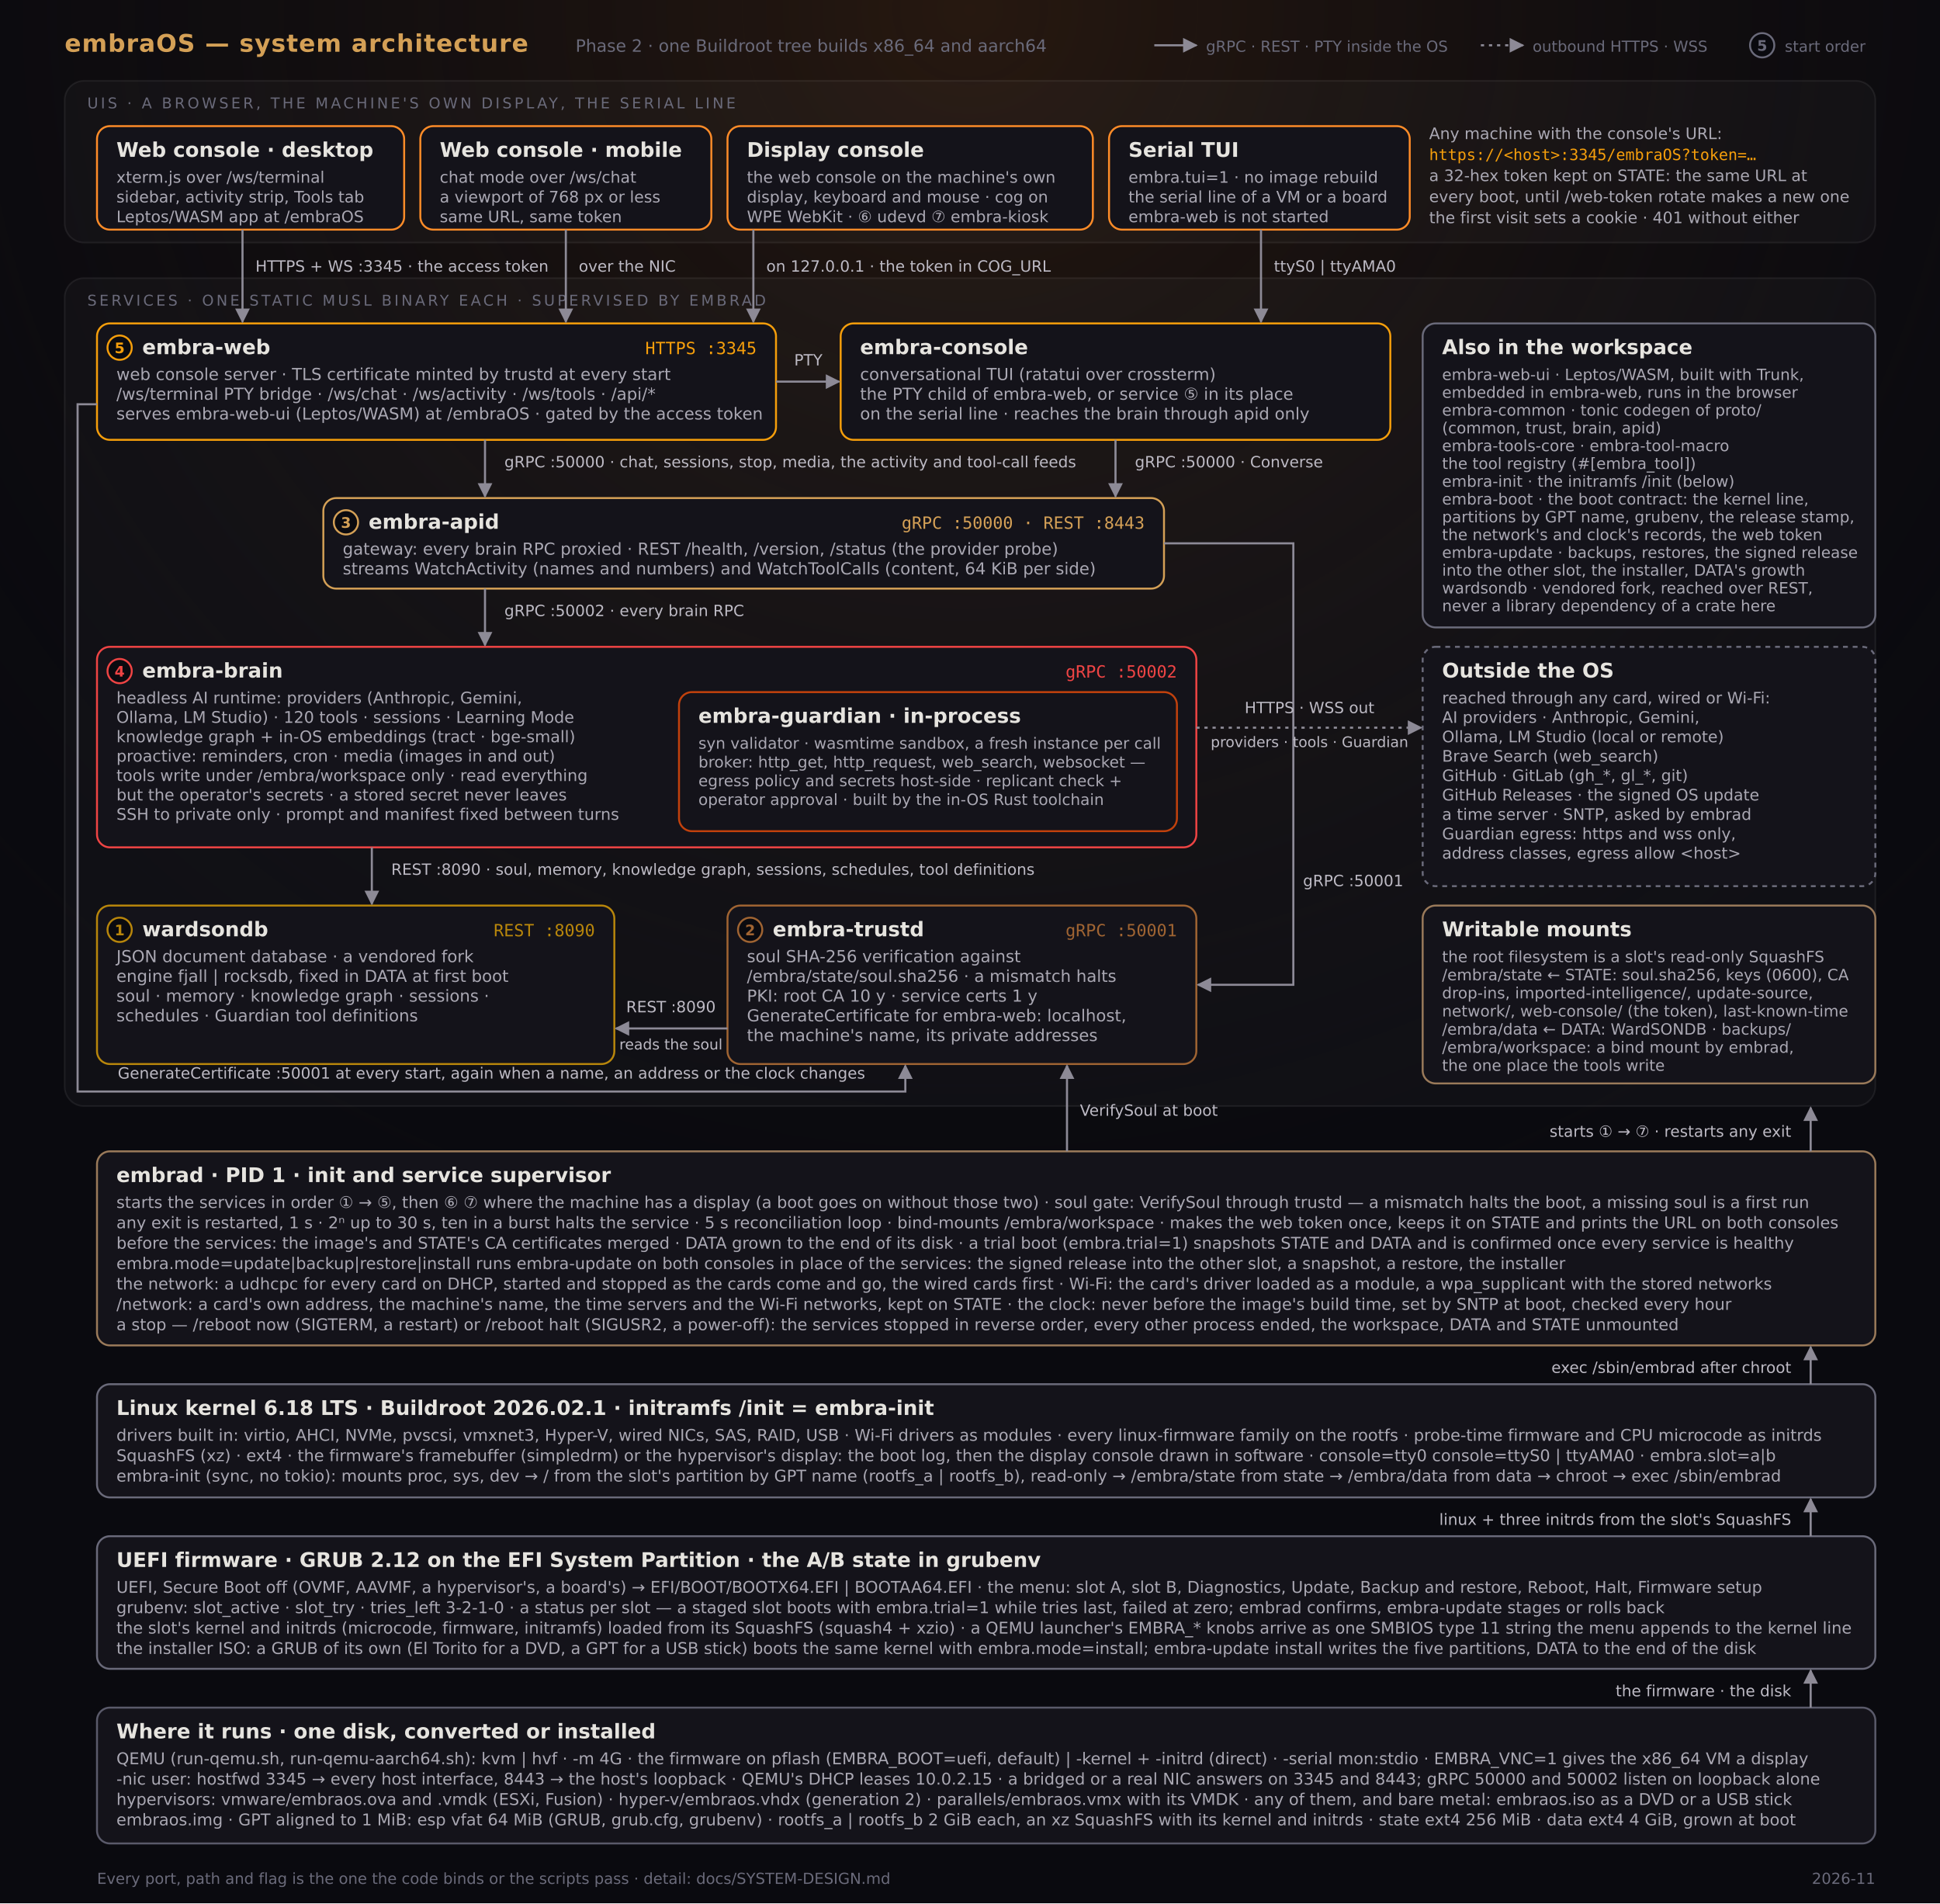
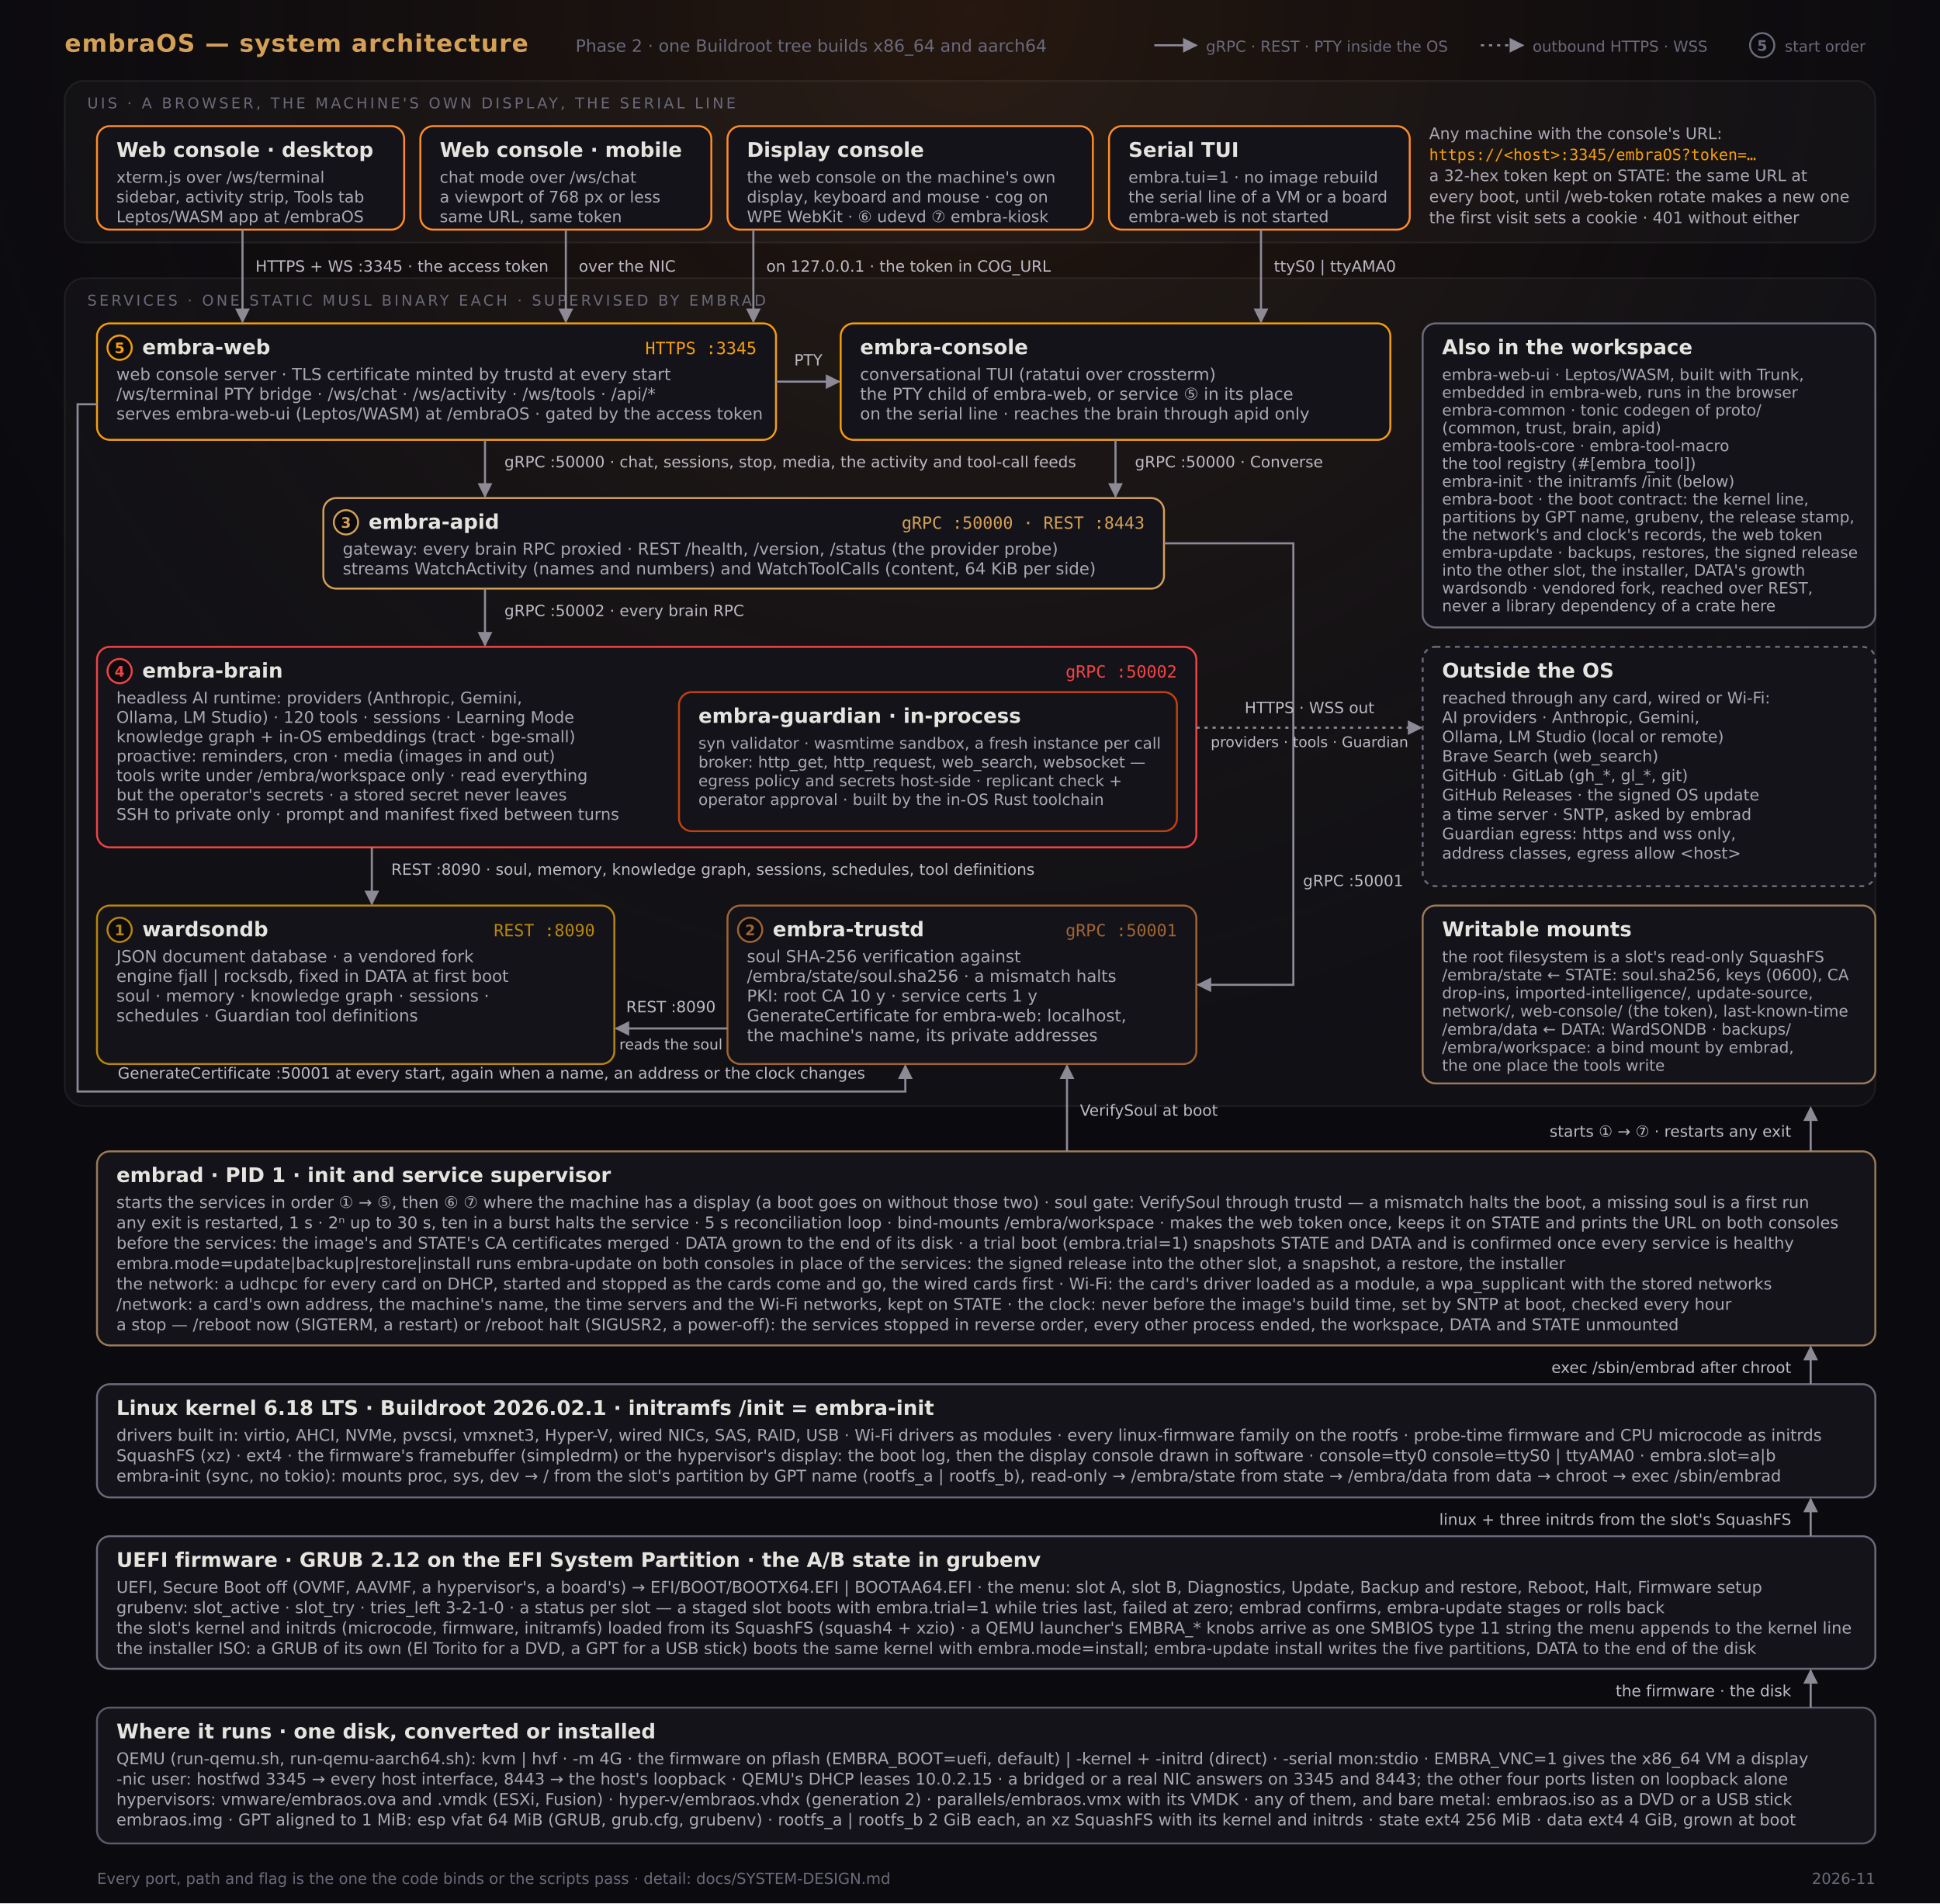
<svg xmlns="http://www.w3.org/2000/svg" viewBox="0 0 1200 1177" width="1200" height="1177" role="img" aria-label="embraOS system architecture: the platforms it runs on, the UEFI firmware and GRUB with the two OS slots, the Linux kernel and embra-init, embrad as PID 1, the supervised services, and the web, display and serial consoles">
  <defs>
    <radialGradient id="glow" cx="50%" cy="0%" r="70%">
      <stop offset="0" stop-color="#2a1a10" stop-opacity="0.9" />
      <stop offset="1" stop-color="#0a0a0f" stop-opacity="0" />
    </radialGradient>
    <marker id="head" viewBox="0 0 10 10" refX="9" refY="5" markerWidth="7" markerHeight="7" orient="auto-start-reverse">
      <path d="M 0 0 L 10 5 L 0 10 z" fill="#8d8a96" />
    </marker>
  </defs>
  <rect width="1200" height="1177" fill="#0a0a0f" />
  <rect width="1200" height="1177" fill="url(#glow)" />
  <text x="40" y="32" font-family="DejaVu Sans, sans-serif" font-size="15" font-weight="bold" fill="#d4a056" text-anchor="start" letter-spacing="0.5">embraOS — system architecture</text>
  <text x="356" y="32" font-family="DejaVu Sans, sans-serif" font-size="10.5" font-weight="normal" fill="#6a6a7a" text-anchor="start">Phase 2 · one Buildroot tree builds x86_64 and aarch64</text>
  <line x1="714" y1="28" x2="740" y2="28" stroke="#8d8a96" stroke-width="1.3" marker-end="url(#head)" />
  <text x="746" y="32" font-family="DejaVu Sans, sans-serif" font-size="9.4" font-weight="normal" fill="#6a6a7a" text-anchor="start">gRPC · REST · PTY inside the OS</text>
  <line x1="916" y1="28" x2="942" y2="28" stroke="#8d8a96" stroke-width="1.3" stroke-dasharray="2 3" marker-end="url(#head)" />
  <text x="948" y="32" font-family="DejaVu Sans, sans-serif" font-size="9.4" font-weight="normal" fill="#6a6a7a" text-anchor="start">outbound HTTPS · WSS</text>
  <circle cx="1090" cy="28" r="7.5" fill="#0a0a0f" stroke="#6a6a7a" stroke-width="1.2" />
  <text x="1090" y="31.4" font-family="DejaVu Sans, sans-serif" font-size="9" font-weight="bold" fill="#6a6a7a" text-anchor="middle">5</text>
  <text x="1104" y="32" font-family="DejaVu Sans, sans-serif" font-size="9.4" font-weight="normal" fill="#6a6a7a" text-anchor="start">start order</text>
  <rect x="40" y="50" width="1120" height="100" rx="12" fill="rgba(255,255,255,0.025)" stroke="rgba(255,255,255,0.07)" stroke-width="1" />
  <text x="54" y="67" font-family="DejaVu Sans, sans-serif" font-size="9.2" font-weight="normal" fill="#6a6a7a" text-anchor="start" letter-spacing="1.6">UIS · A BROWSER, THE MACHINE'S OWN DISPLAY, THE SERIAL LINE</text>
  <rect x="60" y="78" width="190" height="64" rx="8" fill="#14131a" stroke="#ff8c28" stroke-width="1.2" />
  <text x="72" y="97" font-family="DejaVu Sans, sans-serif" font-size="12.5" font-weight="bold" fill="#e6e4df" text-anchor="start">Web console · desktop</text>
  <text x="72" y="113.0" font-family="DejaVu Sans, sans-serif" font-size="9.8" font-weight="normal" fill="#aaa8b3" text-anchor="start">xterm.js over /ws/terminal</text>
  <text x="72" y="125.2" font-family="DejaVu Sans, sans-serif" font-size="9.8" font-weight="normal" fill="#aaa8b3" text-anchor="start">sidebar, activity strip, Tools tab</text>
  <text x="72" y="137.4" font-family="DejaVu Sans, sans-serif" font-size="9.8" font-weight="normal" fill="#aaa8b3" text-anchor="start">Leptos/WASM app at /embraOS</text>
  <rect x="260" y="78" width="180" height="64" rx="8" fill="#14131a" stroke="#ff8c28" stroke-width="1.2" />
  <text x="272" y="97" font-family="DejaVu Sans, sans-serif" font-size="12.5" font-weight="bold" fill="#e6e4df" text-anchor="start">Web console · mobile</text>
  <text x="272" y="113.0" font-family="DejaVu Sans, sans-serif" font-size="9.8" font-weight="normal" fill="#aaa8b3" text-anchor="start">chat mode over /ws/chat</text>
  <text x="272" y="125.2" font-family="DejaVu Sans, sans-serif" font-size="9.8" font-weight="normal" fill="#aaa8b3" text-anchor="start">a viewport of 768 px or less</text>
  <text x="272" y="137.4" font-family="DejaVu Sans, sans-serif" font-size="9.8" font-weight="normal" fill="#aaa8b3" text-anchor="start">same URL, same token</text>
  <rect x="450" y="78" width="226" height="64" rx="8" fill="#14131a" stroke="#ff8c28" stroke-width="1.2" />
  <text x="462" y="97" font-family="DejaVu Sans, sans-serif" font-size="12.5" font-weight="bold" fill="#e6e4df" text-anchor="start">Display console</text>
  <text x="462" y="113.0" font-family="DejaVu Sans, sans-serif" font-size="9.8" font-weight="normal" fill="#aaa8b3" text-anchor="start">the web console on the machine's own</text>
  <text x="462" y="125.2" font-family="DejaVu Sans, sans-serif" font-size="9.8" font-weight="normal" fill="#aaa8b3" text-anchor="start">display, keyboard and mouse · cog on</text>
  <text x="462" y="137.4" font-family="DejaVu Sans, sans-serif" font-size="9.8" font-weight="normal" fill="#aaa8b3" text-anchor="start">WPE WebKit · ⑥ udevd  ⑦ embra-kiosk</text>
  <rect x="686" y="78" width="186" height="64" rx="8" fill="#14131a" stroke="#ff8c28" stroke-width="1.2" />
  <text x="698" y="97" font-family="DejaVu Sans, sans-serif" font-size="12.5" font-weight="bold" fill="#e6e4df" text-anchor="start">Serial TUI</text>
  <text x="698" y="113.0" font-family="DejaVu Sans, sans-serif" font-size="9.8" font-weight="normal" fill="#aaa8b3" text-anchor="start">embra.tui=1 · no image rebuild</text>
  <text x="698" y="125.2" font-family="DejaVu Sans, sans-serif" font-size="9.8" font-weight="normal" fill="#aaa8b3" text-anchor="start">the serial line of a VM or a board</text>
  <text x="698" y="137.4" font-family="DejaVu Sans, sans-serif" font-size="9.8" font-weight="normal" fill="#aaa8b3" text-anchor="start">embra-web is not started</text>
  <text x="884" y="86" font-family="DejaVu Sans, sans-serif" font-size="9.8" font-weight="normal" fill="#aaa8b3" text-anchor="start">Any machine with the console's URL:</text>
  <text x="884" y="99" font-family="DejaVu Sans Mono, monospace" font-size="9.6" font-weight="normal" fill="#f59e0b" text-anchor="start">https://&lt;host&gt;:3345/embraOS?token=…</text>
  <text x="884" y="112" font-family="DejaVu Sans, sans-serif" font-size="9.8" font-weight="normal" fill="#aaa8b3" text-anchor="start">a 32-hex token kept on STATE: the same URL at</text>
  <text x="884" y="125" font-family="DejaVu Sans, sans-serif" font-size="9.8" font-weight="normal" fill="#aaa8b3" text-anchor="start">every boot, until /web-token rotate makes a new one</text>
  <text x="884" y="138" font-family="DejaVu Sans, sans-serif" font-size="9.8" font-weight="normal" fill="#aaa8b3" text-anchor="start">the first visit sets a cookie · 401 without either</text>
  <rect x="40" y="172" width="1120" height="512" rx="12" fill="rgba(255,255,255,0.025)" stroke="rgba(255,255,255,0.07)" stroke-width="1" />
  <text x="54" y="189" font-family="DejaVu Sans, sans-serif" font-size="9.2" font-weight="normal" fill="#6a6a7a" text-anchor="start" letter-spacing="1.6">SERVICES · ONE STATIC MUSL BINARY EACH · SUPERVISED BY EMBRAD</text>
  <rect x="60" y="200" width="420" height="72" rx="8" fill="#14131a" stroke="#f59e0b" stroke-width="1.2" />
  <circle cx="74" cy="215" r="7.5" fill="#0a0a0f" stroke="#f59e0b" stroke-width="1.2" />
  <text x="74" y="218.4" font-family="DejaVu Sans, sans-serif" font-size="9" font-weight="bold" fill="#f59e0b" text-anchor="middle">5</text>
  <text x="88" y="219" font-family="DejaVu Sans, sans-serif" font-size="12.5" font-weight="bold" fill="#e6e4df" text-anchor="start">embra-web</text>
  <text x="468" y="219" font-family="DejaVu Sans Mono, monospace" font-size="10.4" font-weight="normal" fill="#f59e0b" text-anchor="end">HTTPS :3345</text>
  <text x="72" y="235.0" font-family="DejaVu Sans, sans-serif" font-size="10.2" font-weight="normal" fill="#aaa8b3" text-anchor="start">web console server · TLS certificate minted by trustd at every start</text>
  <text x="72" y="247.2" font-family="DejaVu Sans, sans-serif" font-size="10.2" font-weight="normal" fill="#aaa8b3" text-anchor="start">/ws/terminal PTY bridge · /ws/chat · /ws/activity · /ws/tools · /api/*</text>
  <text x="72" y="259.4" font-family="DejaVu Sans, sans-serif" font-size="10.2" font-weight="normal" fill="#aaa8b3" text-anchor="start">serves embra-web-ui (Leptos/WASM) at /embraOS · gated by the access token</text>
  <rect x="520" y="200" width="340" height="72" rx="8" fill="#14131a" stroke="#f59e0b" stroke-width="1.2" />
  <text x="532" y="219" font-family="DejaVu Sans, sans-serif" font-size="12.5" font-weight="bold" fill="#e6e4df" text-anchor="start">embra-console</text>
  <text x="532" y="235.0" font-family="DejaVu Sans, sans-serif" font-size="10.2" font-weight="normal" fill="#aaa8b3" text-anchor="start">conversational TUI (ratatui over crossterm)</text>
  <text x="532" y="247.2" font-family="DejaVu Sans, sans-serif" font-size="10.2" font-weight="normal" fill="#aaa8b3" text-anchor="start">the PTY child of embra-web, or service ⑤ in its place</text>
  <text x="532" y="259.4" font-family="DejaVu Sans, sans-serif" font-size="10.2" font-weight="normal" fill="#aaa8b3" text-anchor="start">on the serial line · reaches the brain through apid only</text>
  <rect x="200" y="308" width="520" height="56" rx="8" fill="#14131a" stroke="#d4a056" stroke-width="1.2" />
  <circle cx="214" cy="323" r="7.5" fill="#0a0a0f" stroke="#d4a056" stroke-width="1.2" />
  <text x="214" y="326.4" font-family="DejaVu Sans, sans-serif" font-size="9" font-weight="bold" fill="#d4a056" text-anchor="middle">3</text>
  <text x="228" y="327" font-family="DejaVu Sans, sans-serif" font-size="12.5" font-weight="bold" fill="#e6e4df" text-anchor="start">embra-apid</text>
  <text x="708" y="327" font-family="DejaVu Sans Mono, monospace" font-size="10.4" font-weight="normal" fill="#d4a056" text-anchor="end">gRPC :50000 · REST :8443</text>
  <text x="212" y="343.0" font-family="DejaVu Sans, sans-serif" font-size="10.2" font-weight="normal" fill="#aaa8b3" text-anchor="start">gateway: every brain RPC proxied · REST /health, /version, /status (the provider probe)</text>
  <text x="212" y="355.2" font-family="DejaVu Sans, sans-serif" font-size="10.2" font-weight="normal" fill="#aaa8b3" text-anchor="start">streams WatchActivity (names and numbers) and WatchToolCalls (content, 64 KiB per side)</text>
  <rect x="60" y="400" width="680" height="124" rx="8" fill="#14131a" stroke="#ef4444" stroke-width="1.2" />
  <circle cx="74" cy="415" r="7.5" fill="#0a0a0f" stroke="#ef4444" stroke-width="1.2" />
  <text x="74" y="418.4" font-family="DejaVu Sans, sans-serif" font-size="9" font-weight="bold" fill="#ef4444" text-anchor="middle">4</text>
  <text x="88" y="419" font-family="DejaVu Sans, sans-serif" font-size="12.5" font-weight="bold" fill="#e6e4df" text-anchor="start">embra-brain</text>
  <text x="728" y="419" font-family="DejaVu Sans Mono, monospace" font-size="10.4" font-weight="normal" fill="#ef4444" text-anchor="end">gRPC :50002</text>
  <text x="72" y="435" font-family="DejaVu Sans, sans-serif" font-size="9.9" font-weight="normal" fill="#aaa8b3" text-anchor="start">headless AI runtime: providers (Anthropic, Gemini,</text>
  <text x="72" y="447" font-family="DejaVu Sans, sans-serif" font-size="9.9" font-weight="normal" fill="#aaa8b3" text-anchor="start">Ollama, LM Studio) · 120 tools · sessions · Learning Mode</text>
  <text x="72" y="459" font-family="DejaVu Sans, sans-serif" font-size="9.9" font-weight="normal" fill="#aaa8b3" text-anchor="start">knowledge graph + in-OS embeddings (tract · bge-small)</text>
  <text x="72" y="471" font-family="DejaVu Sans, sans-serif" font-size="9.9" font-weight="normal" fill="#aaa8b3" text-anchor="start">proactive: reminders, cron · media (images in and out)</text>
  <text x="72" y="483" font-family="DejaVu Sans, sans-serif" font-size="9.9" font-weight="normal" fill="#aaa8b3" text-anchor="start">tools write under /embra/workspace only · read everything</text>
  <text x="72" y="495" font-family="DejaVu Sans, sans-serif" font-size="9.9" font-weight="normal" fill="#aaa8b3" text-anchor="start">but the operator's secrets · a stored secret never leaves</text>
  <text x="72" y="507" font-family="DejaVu Sans, sans-serif" font-size="9.9" font-weight="normal" fill="#aaa8b3" text-anchor="start">SSH to private only · prompt and manifest fixed between turns</text>
  <rect x="420" y="428" width="308" height="86" rx="8" fill="#14131a" stroke="#c2410c" stroke-width="1.2" />
  <text x="432" y="447" font-family="DejaVu Sans, sans-serif" font-size="12.5" font-weight="bold" fill="#e6e4df" text-anchor="start">embra-guardian · in-process</text>
  <text x="432" y="463.0" font-family="DejaVu Sans, sans-serif" font-size="9.6" font-weight="normal" fill="#aaa8b3" text-anchor="start">syn validator · wasmtime sandbox, a fresh instance per call</text>
  <text x="432" y="474.6" font-family="DejaVu Sans, sans-serif" font-size="9.6" font-weight="normal" fill="#aaa8b3" text-anchor="start">broker: http_get, http_request, web_search, websocket —</text>
  <text x="432" y="486.2" font-family="DejaVu Sans, sans-serif" font-size="9.6" font-weight="normal" fill="#aaa8b3" text-anchor="start">egress policy and secrets host-side · replicant check +</text>
  <text x="432" y="497.8" font-family="DejaVu Sans, sans-serif" font-size="9.6" font-weight="normal" fill="#aaa8b3" text-anchor="start">operator approval · built by the in-OS Rust toolchain</text>
  <rect x="880" y="400" width="280" height="148" rx="8" fill="#14131a" stroke="#6a6a7a" stroke-width="1.2" stroke-dasharray="3 3" />
  <text x="892" y="419" font-family="DejaVu Sans, sans-serif" font-size="12.5" font-weight="bold" fill="#e6e4df" text-anchor="start">Outside the OS</text>
  <text x="892" y="435" font-family="DejaVu Sans, sans-serif" font-size="9.8" font-weight="normal" fill="#aaa8b3" text-anchor="start">reached through any card, wired or Wi-Fi:</text>
  <text x="892" y="447" font-family="DejaVu Sans, sans-serif" font-size="9.8" font-weight="normal" fill="#aaa8b3" text-anchor="start">AI providers · Anthropic, Gemini,</text>
  <text x="892" y="459" font-family="DejaVu Sans, sans-serif" font-size="9.8" font-weight="normal" fill="#aaa8b3" text-anchor="start">Ollama, LM Studio (local or remote)</text>
  <text x="892" y="471" font-family="DejaVu Sans, sans-serif" font-size="9.8" font-weight="normal" fill="#aaa8b3" text-anchor="start">Brave Search (web_search)</text>
  <text x="892" y="483" font-family="DejaVu Sans, sans-serif" font-size="9.8" font-weight="normal" fill="#aaa8b3" text-anchor="start">GitHub · GitLab (gh_*, gl_*, git)</text>
  <text x="892" y="495" font-family="DejaVu Sans, sans-serif" font-size="9.8" font-weight="normal" fill="#aaa8b3" text-anchor="start">GitHub Releases · the signed OS update</text>
  <text x="892" y="507" font-family="DejaVu Sans, sans-serif" font-size="9.8" font-weight="normal" fill="#aaa8b3" text-anchor="start">a time server · SNTP, asked by embrad</text>
  <text x="892" y="519" font-family="DejaVu Sans, sans-serif" font-size="9.8" font-weight="normal" fill="#aaa8b3" text-anchor="start">Guardian egress: https and wss only,</text>
  <text x="892" y="531" font-family="DejaVu Sans, sans-serif" font-size="9.8" font-weight="normal" fill="#aaa8b3" text-anchor="start">address classes, egress allow &lt;host&gt;</text>
  <rect x="60" y="560" width="320" height="98" rx="8" fill="#14131a" stroke="#b8860b" stroke-width="1.2" />
  <circle cx="74" cy="575" r="7.5" fill="#0a0a0f" stroke="#b8860b" stroke-width="1.2" />
  <text x="74" y="578.4" font-family="DejaVu Sans, sans-serif" font-size="9" font-weight="bold" fill="#b8860b" text-anchor="middle">1</text>
  <text x="88" y="579" font-family="DejaVu Sans, sans-serif" font-size="12.5" font-weight="bold" fill="#e6e4df" text-anchor="start">wardsondb</text>
  <text x="368" y="579" font-family="DejaVu Sans Mono, monospace" font-size="10.4" font-weight="normal" fill="#b8860b" text-anchor="end">REST :8090</text>
  <text x="72" y="595.0" font-family="DejaVu Sans, sans-serif" font-size="10.2" font-weight="normal" fill="#aaa8b3" text-anchor="start">JSON document database · a vendored fork</text>
  <text x="72" y="607.2" font-family="DejaVu Sans, sans-serif" font-size="10.2" font-weight="normal" fill="#aaa8b3" text-anchor="start">engine fjall | rocksdb, fixed in DATA at first boot</text>
  <text x="72" y="619.4" font-family="DejaVu Sans, sans-serif" font-size="10.2" font-weight="normal" fill="#aaa8b3" text-anchor="start">soul · memory · knowledge graph · sessions ·</text>
  <text x="72" y="631.6" font-family="DejaVu Sans, sans-serif" font-size="10.2" font-weight="normal" fill="#aaa8b3" text-anchor="start">schedules · Guardian tool definitions</text>
  <rect x="450" y="560" width="290" height="98" rx="8" fill="#14131a" stroke="#a06432" stroke-width="1.2" />
  <circle cx="464" cy="575" r="7.5" fill="#0a0a0f" stroke="#a06432" stroke-width="1.2" />
  <text x="464" y="578.4" font-family="DejaVu Sans, sans-serif" font-size="9" font-weight="bold" fill="#a06432" text-anchor="middle">2</text>
  <text x="478" y="579" font-family="DejaVu Sans, sans-serif" font-size="12.5" font-weight="bold" fill="#e6e4df" text-anchor="start">embra-trustd</text>
  <text x="728" y="579" font-family="DejaVu Sans Mono, monospace" font-size="10.4" font-weight="normal" fill="#a06432" text-anchor="end">gRPC :50001</text>
  <text x="462" y="595.0" font-family="DejaVu Sans, sans-serif" font-size="10.2" font-weight="normal" fill="#aaa8b3" text-anchor="start">soul SHA-256 verification against</text>
  <text x="462" y="607.2" font-family="DejaVu Sans, sans-serif" font-size="10.2" font-weight="normal" fill="#aaa8b3" text-anchor="start">/embra/state/soul.sha256 · a mismatch halts</text>
  <text x="462" y="619.4" font-family="DejaVu Sans, sans-serif" font-size="10.2" font-weight="normal" fill="#aaa8b3" text-anchor="start">PKI: root CA 10 y · service certs 1 y</text>
  <text x="462" y="631.6" font-family="DejaVu Sans, sans-serif" font-size="10.2" font-weight="normal" fill="#aaa8b3" text-anchor="start">GenerateCertificate for embra-web: localhost,</text>
  <text x="462" y="643.8" font-family="DejaVu Sans, sans-serif" font-size="10.2" font-weight="normal" fill="#aaa8b3" text-anchor="start">the machine's name, its private addresses</text>
  <rect x="880" y="200" width="280" height="188" rx="8" fill="#14131a" stroke="#6a6a7a" stroke-width="1.2" />
  <text x="892" y="219" font-family="DejaVu Sans, sans-serif" font-size="12.5" font-weight="bold" fill="#e6e4df" text-anchor="start">Also in the workspace</text>
  <text x="892" y="235.0" font-family="DejaVu Sans, sans-serif" font-size="9.6" font-weight="normal" fill="#aaa8b3" text-anchor="start">embra-web-ui · Leptos/WASM, built with Trunk,</text>
  <text x="892" y="246.0" font-family="DejaVu Sans, sans-serif" font-size="9.6" font-weight="normal" fill="#aaa8b3" text-anchor="start">embedded in embra-web, runs in the browser</text>
  <text x="892" y="257.0" font-family="DejaVu Sans, sans-serif" font-size="9.6" font-weight="normal" fill="#aaa8b3" text-anchor="start">embra-common · tonic codegen of proto/</text>
  <text x="892" y="268.0" font-family="DejaVu Sans, sans-serif" font-size="9.6" font-weight="normal" fill="#aaa8b3" text-anchor="start">(common, trust, brain, apid)</text>
  <text x="892" y="279.0" font-family="DejaVu Sans, sans-serif" font-size="9.6" font-weight="normal" fill="#aaa8b3" text-anchor="start">embra-tools-core · embra-tool-macro</text>
  <text x="892" y="290.0" font-family="DejaVu Sans, sans-serif" font-size="9.6" font-weight="normal" fill="#aaa8b3" text-anchor="start">the tool registry (#[embra_tool])</text>
  <text x="892" y="301.0" font-family="DejaVu Sans, sans-serif" font-size="9.6" font-weight="normal" fill="#aaa8b3" text-anchor="start">embra-init · the initramfs /init (below)</text>
  <text x="892" y="312.0" font-family="DejaVu Sans, sans-serif" font-size="9.6" font-weight="normal" fill="#aaa8b3" text-anchor="start">embra-boot · the boot contract: the kernel line,</text>
  <text x="892" y="323.0" font-family="DejaVu Sans, sans-serif" font-size="9.6" font-weight="normal" fill="#aaa8b3" text-anchor="start">partitions by GPT name, grubenv, the release stamp,</text>
  <text x="892" y="334.0" font-family="DejaVu Sans, sans-serif" font-size="9.6" font-weight="normal" fill="#aaa8b3" text-anchor="start">the network's and clock's records, the web token</text>
  <text x="892" y="345.0" font-family="DejaVu Sans, sans-serif" font-size="9.6" font-weight="normal" fill="#aaa8b3" text-anchor="start">embra-update · backups, restores, the signed release</text>
  <text x="892" y="356.0" font-family="DejaVu Sans, sans-serif" font-size="9.6" font-weight="normal" fill="#aaa8b3" text-anchor="start">into the other slot, the installer, DATA's growth</text>
  <text x="892" y="367.0" font-family="DejaVu Sans, sans-serif" font-size="9.6" font-weight="normal" fill="#aaa8b3" text-anchor="start">wardsondb · vendored fork, reached over REST,</text>
  <text x="892" y="378.0" font-family="DejaVu Sans, sans-serif" font-size="9.6" font-weight="normal" fill="#aaa8b3" text-anchor="start">never a library dependency of a crate here</text>
  <rect x="880" y="560" width="280" height="110" rx="8" fill="#14131a" stroke="#9a7a5a" stroke-width="1.2" />
  <text x="892" y="579" font-family="DejaVu Sans, sans-serif" font-size="12.5" font-weight="bold" fill="#e6e4df" text-anchor="start">Writable mounts</text>
  <text x="892" y="595.0" font-family="DejaVu Sans, sans-serif" font-size="9.6" font-weight="normal" fill="#aaa8b3" text-anchor="start">the root filesystem is a slot's read-only SquashFS</text>
  <text x="892" y="606.2" font-family="DejaVu Sans, sans-serif" font-size="9.6" font-weight="normal" fill="#aaa8b3" text-anchor="start">/embra/state ← STATE: soul.sha256, keys (0600), CA</text>
  <text x="892" y="617.4" font-family="DejaVu Sans, sans-serif" font-size="9.6" font-weight="normal" fill="#aaa8b3" text-anchor="start">drop-ins, imported-intelligence/, update-source,</text>
  <text x="892" y="628.6" font-family="DejaVu Sans, sans-serif" font-size="9.6" font-weight="normal" fill="#aaa8b3" text-anchor="start">network/, web-console/ (the token), last-known-time</text>
  <text x="892" y="639.8" font-family="DejaVu Sans, sans-serif" font-size="9.6" font-weight="normal" fill="#aaa8b3" text-anchor="start">/embra/data ← DATA: WardSONDB · backups/</text>
  <text x="892" y="651.0" font-family="DejaVu Sans, sans-serif" font-size="9.6" font-weight="normal" fill="#aaa8b3" text-anchor="start">/embra/workspace: a bind mount by embrad,</text>
  <text x="892" y="662.2" font-family="DejaVu Sans, sans-serif" font-size="9.6" font-weight="normal" fill="#aaa8b3" text-anchor="start">the one place the tools write</text>
  <polyline points="150,142 150,199" fill="none" stroke="#8d8a96" stroke-width="1.3" marker-end="url(#head)" />
  <text x="158" y="168" font-family="DejaVu Sans, sans-serif" font-size="9.6" font-weight="normal" fill="#bdbac4" text-anchor="start">HTTPS + WS :3345 · the access token</text>
  <polyline points="350,142 350,199" fill="none" stroke="#8d8a96" stroke-width="1.3" marker-end="url(#head)" />
  <text x="358" y="168" font-family="DejaVu Sans, sans-serif" font-size="9.6" font-weight="normal" fill="#bdbac4" text-anchor="start">over the NIC</text>
  <polyline points="466,142 466,199" fill="none" stroke="#8d8a96" stroke-width="1.3" marker-end="url(#head)" />
  <text x="474" y="168" font-family="DejaVu Sans, sans-serif" font-size="9.6" font-weight="normal" fill="#bdbac4" text-anchor="start">on 127.0.0.1 · the token in COG_URL</text>
  <polyline points="780,142 780,199" fill="none" stroke="#8d8a96" stroke-width="1.3" marker-end="url(#head)" />
  <text x="788" y="168" font-family="DejaVu Sans, sans-serif" font-size="9.6" font-weight="normal" fill="#bdbac4" text-anchor="start">ttyS0 | ttyAMA0</text>
  <polyline points="480,236 519,236" fill="none" stroke="#8d8a96" stroke-width="1.3" marker-end="url(#head)" />
  <text x="500" y="226" font-family="DejaVu Sans, sans-serif" font-size="9.6" font-weight="normal" fill="#bdbac4" text-anchor="middle">PTY</text>
  <polyline points="300,272 300,307" fill="none" stroke="#8d8a96" stroke-width="1.3" marker-end="url(#head)" />
  <text x="312" y="289" font-family="DejaVu Sans, sans-serif" font-size="9.6" font-weight="normal" fill="#bdbac4" text-anchor="start">gRPC :50000 · chat, sessions, stop, media, the activity and tool-call feeds</text>
  <polyline points="690,272 690,307" fill="none" stroke="#8d8a96" stroke-width="1.3" marker-end="url(#head)" />
  <text x="702" y="289" font-family="DejaVu Sans, sans-serif" font-size="9.6" font-weight="normal" fill="#bdbac4" text-anchor="start">gRPC :50000 · Converse</text>
  <polyline points="300,364 300,399" fill="none" stroke="#8d8a96" stroke-width="1.3" marker-end="url(#head)" />
  <text x="312" y="381" font-family="DejaVu Sans, sans-serif" font-size="9.6" font-weight="normal" fill="#bdbac4" text-anchor="start">gRPC :50002 · every brain RPC</text>
  <polyline points="720,336 800,336 800,609 741,609" fill="none" stroke="#8d8a96" stroke-width="1.3" marker-end="url(#head)" />
  <text x="806" y="548" font-family="DejaVu Sans, sans-serif" font-size="9.6" font-weight="normal" fill="#bdbac4" text-anchor="start">gRPC :50001</text>
  <polyline points="230,524 230,559" fill="none" stroke="#8d8a96" stroke-width="1.3" marker-end="url(#head)" />
  <text x="242" y="541" font-family="DejaVu Sans, sans-serif" font-size="9.6" font-weight="normal" fill="#bdbac4" text-anchor="start">REST :8090 · soul, memory, knowledge graph, sessions, schedules, tool definitions</text>
  <polyline points="450,636 381,636" fill="none" stroke="#8d8a96" stroke-width="1.3" marker-end="url(#head)" />
  <text x="415" y="626" font-family="DejaVu Sans, sans-serif" font-size="9.6" font-weight="normal" fill="#bdbac4" text-anchor="middle">REST :8090</text>
  <text x="415" y="649" font-family="DejaVu Sans, sans-serif" font-size="9.0" font-weight="normal" fill="#bdbac4" text-anchor="middle">reads the soul</text>
  <polyline points="60,250 48,250 48,675 560,675 560,659" fill="none" stroke="#8d8a96" stroke-width="1.3" marker-end="url(#head)" />
  <text x="304" y="667" font-family="DejaVu Sans, sans-serif" font-size="9.6" font-weight="normal" fill="#bdbac4" text-anchor="middle">GenerateCertificate :50001 at every start, again when a name, an address or the clock changes</text>
  <polyline points="740,450 879,450" fill="none" stroke="#8d8a96" stroke-width="1.3" marker-end="url(#head)" stroke-dasharray="2 3" />
  <text x="810" y="441" font-family="DejaVu Sans, sans-serif" font-size="9.6" font-weight="normal" fill="#bdbac4" text-anchor="middle">HTTPS · WSS out</text>
  <text x="810" y="462" font-family="DejaVu Sans, sans-serif" font-size="9.0" font-weight="normal" fill="#bdbac4" text-anchor="middle">providers · tools · Guardian</text>
  <rect x="60" y="712" width="1100" height="120" rx="8" fill="#14131a" stroke="#9a7a5a" stroke-width="1.2" />
  <text x="72" y="731" font-family="DejaVu Sans, sans-serif" font-size="12.5" font-weight="bold" fill="#e6e4df" text-anchor="start">embrad · PID 1 · init and service supervisor</text>
  <text x="72" y="747.0" font-family="DejaVu Sans, sans-serif" font-size="10" font-weight="normal" fill="#aaa8b3" text-anchor="start">starts the services in order ① → ⑤, then ⑥ ⑦ where the machine has a display (a boot goes on without those two) · soul gate: VerifySoul through trustd — a mismatch halts the boot, a missing soul is a first run</text>
  <text x="72" y="759.6" font-family="DejaVu Sans, sans-serif" font-size="10" font-weight="normal" fill="#aaa8b3" text-anchor="start">any exit is restarted, 1 s · 2ⁿ up to 30 s, ten in a burst halts the service · 5 s reconciliation loop · bind-mounts /embra/workspace · makes the web token once, keeps it on STATE and prints the URL on both consoles</text>
  <text x="72" y="772.2" font-family="DejaVu Sans, sans-serif" font-size="10" font-weight="normal" fill="#aaa8b3" text-anchor="start">before the services: the image's and STATE's CA certificates merged · DATA grown to the end of its disk · a trial boot (embra.trial=1) snapshots STATE and DATA and is confirmed once every service is healthy</text>
  <text x="72" y="784.8" font-family="DejaVu Sans, sans-serif" font-size="10" font-weight="normal" fill="#aaa8b3" text-anchor="start">embra.mode=update|backup|restore|install runs embra-update on both consoles in place of the services: the signed release into the other slot, a snapshot, a restore, the installer</text>
  <text x="72" y="797.4" font-family="DejaVu Sans, sans-serif" font-size="10" font-weight="normal" fill="#aaa8b3" text-anchor="start">the network: a udhcpc for every card on DHCP, started and stopped as the cards come and go, the wired cards first · Wi-Fi: the card's driver loaded as a module, a wpa_supplicant with the stored networks</text>
  <text x="72" y="810.0" font-family="DejaVu Sans, sans-serif" font-size="10" font-weight="normal" fill="#aaa8b3" text-anchor="start">/network: a card's own address, the machine's name, the time servers and the Wi-Fi networks, kept on STATE · the clock: never before the image's build time, set by SNTP at boot, checked every hour</text>
  <text x="72" y="822.6" font-family="DejaVu Sans, sans-serif" font-size="10" font-weight="normal" fill="#aaa8b3" text-anchor="start">a stop — /reboot now (SIGTERM, a restart) or /reboot halt (SIGUSR2, a power-off): the services stopped in reverse order, every other process ended, the workspace, DATA and STATE unmounted</text>
  <rect x="60" y="856" width="1100" height="70" rx="8" fill="#14131a" stroke="#6a6a7a" stroke-width="1.2" />
  <text x="72" y="875" font-family="DejaVu Sans, sans-serif" font-size="12.5" font-weight="bold" fill="#e6e4df" text-anchor="start">Linux kernel 6.18 LTS · Buildroot 2026.02.1 · initramfs /init = embra-init</text>
  <text x="72" y="891.0" font-family="DejaVu Sans, sans-serif" font-size="10" font-weight="normal" fill="#aaa8b3" text-anchor="start">drivers built in: virtio, AHCI, NVMe, pvscsi, vmxnet3, Hyper-V, wired NICs, SAS, RAID, USB · Wi-Fi drivers as modules · every linux-firmware family on the rootfs · probe-time firmware and CPU microcode as initrds</text>
  <text x="72" y="903.6" font-family="DejaVu Sans, sans-serif" font-size="10" font-weight="normal" fill="#aaa8b3" text-anchor="start">SquashFS (xz) · ext4 · the firmware's framebuffer (simpledrm) or the hypervisor's display: the boot log, then the display console drawn in software · console=tty0 console=ttyS0 | ttyAMA0 · embra.slot=a|b</text>
  <text x="72" y="916.2" font-family="DejaVu Sans, sans-serif" font-size="10" font-weight="normal" fill="#aaa8b3" text-anchor="start">embra-init (sync, no tokio): mounts proc, sys, dev → / from the slot's partition by GPT name (rootfs_a | rootfs_b), read-only → /embra/state from state → /embra/data from data → chroot → exec /sbin/embrad</text>
  <rect x="60" y="950" width="1100" height="82" rx="8" fill="#14131a" stroke="#6a6a7a" stroke-width="1.2" />
  <text x="72" y="969" font-family="DejaVu Sans, sans-serif" font-size="12.5" font-weight="bold" fill="#e6e4df" text-anchor="start">UEFI firmware · GRUB 2.12 on the EFI System Partition · the A/B state in grubenv</text>
  <text x="72" y="985.0" font-family="DejaVu Sans, sans-serif" font-size="10" font-weight="normal" fill="#aaa8b3" text-anchor="start">UEFI, Secure Boot off (OVMF, AAVMF, a hypervisor's, a board's) → EFI/BOOT/BOOTX64.EFI | BOOTAA64.EFI · the menu: slot A, slot B, Diagnostics, Update, Backup and restore, Reboot, Halt, Firmware setup</text>
  <text x="72" y="997.6" font-family="DejaVu Sans, sans-serif" font-size="10" font-weight="normal" fill="#aaa8b3" text-anchor="start">grubenv: slot_active · slot_try · tries_left 3-2-1-0 · a status per slot — a staged slot boots with embra.trial=1 while tries last, failed at zero; embrad confirms, embra-update stages or rolls back</text>
  <text x="72" y="1010.2" font-family="DejaVu Sans, sans-serif" font-size="10" font-weight="normal" fill="#aaa8b3" text-anchor="start">the slot's kernel and initrds (microcode, firmware, initramfs) loaded from its SquashFS (squash4 + xzio) · a QEMU launcher's EMBRA_* knobs arrive as one SMBIOS type 11 string the menu appends to the kernel line</text>
  <text x="72" y="1022.8" font-family="DejaVu Sans, sans-serif" font-size="10" font-weight="normal" fill="#aaa8b3" text-anchor="start">the installer ISO: a GRUB of its own (El Torito for a DVD, a GPT for a USB stick) boots the same kernel with embra.mode=install; embra-update install writes the five partitions, DATA to the end of the disk</text>
  <rect x="60" y="1056" width="1100" height="84" rx="8" fill="#14131a" stroke="#5a5a6a" stroke-width="1.2" />
  <text x="72" y="1075" font-family="DejaVu Sans, sans-serif" font-size="12.5" font-weight="bold" fill="#e6e4df" text-anchor="start">Where it runs · one disk, converted or installed</text>
  <text x="72" y="1091.0" font-family="DejaVu Sans, sans-serif" font-size="10" font-weight="normal" fill="#aaa8b3" text-anchor="start">QEMU (run-qemu.sh, run-qemu-aarch64.sh): kvm | hvf · -m 4G · the firmware on pflash (EMBRA_BOOT=uefi, default) | -kernel + -initrd (direct) · -serial mon:stdio · EMBRA_VNC=1 gives the x86_64 VM a display</text>
-   <text x="72" y="1103.6" font-family="DejaVu Sans, sans-serif" font-size="10" font-weight="normal" fill="#aaa8b3" text-anchor="start">-nic user: hostfwd 3345 → every host interface, 8443 → the host's loopback · QEMU's DHCP leases 10.0.2.15 · a bridged or a real NIC answers on 3345 and 8443; gRPC 50000 and 50002 listen on loopback alone</text>
+   <text x="72" y="1103.6" font-family="DejaVu Sans, sans-serif" font-size="10" font-weight="normal" fill="#aaa8b3" text-anchor="start">-nic user: hostfwd 3345 → every host interface, 8443 → the host's loopback · QEMU's DHCP leases 10.0.2.15 · a bridged or a real NIC answers on 3345 and 8443; the other four ports listen on loopback alone</text>
  <text x="72" y="1116.2" font-family="DejaVu Sans, sans-serif" font-size="10" font-weight="normal" fill="#aaa8b3" text-anchor="start">hypervisors: vmware/embraos.ova and .vmdk (ESXi, Fusion) · hyper-v/embraos.vhdx (generation 2) · parallels/embraos.vmx with its VMDK · any of them, and bare metal: embraos.iso as a DVD or a USB stick</text>
  <text x="72" y="1128.8" font-family="DejaVu Sans, sans-serif" font-size="10" font-weight="normal" fill="#aaa8b3" text-anchor="start">embraos.img · GPT aligned to 1 MiB: esp vfat 64 MiB (GRUB, grub.cfg, grubenv) · rootfs_a | rootfs_b 2 GiB each, an xz SquashFS with its kernel and initrds · state ext4 256 MiB · data ext4 4 GiB, grown at boot</text>
  <polyline points="660,712 660,659" fill="none" stroke="#8d8a96" stroke-width="1.3" marker-end="url(#head)" />
  <text x="668" y="690" font-family="DejaVu Sans, sans-serif" font-size="9.6" font-weight="normal" fill="#bdbac4" text-anchor="start">VerifySoul at boot</text>
  <polyline points="1120,712 1120,685" fill="none" stroke="#8d8a96" stroke-width="1.3" marker-end="url(#head)" />
  <text x="1108" y="703" font-family="DejaVu Sans, sans-serif" font-size="9.6" font-weight="normal" fill="#bdbac4" text-anchor="end">starts ① → ⑦ · restarts any exit</text>
  <polyline points="1120,856 1120,833" fill="none" stroke="#8d8a96" stroke-width="1.3" marker-end="url(#head)" />
  <text x="1108" y="849" font-family="DejaVu Sans, sans-serif" font-size="9.6" font-weight="normal" fill="#bdbac4" text-anchor="end">exec /sbin/embrad after chroot</text>
  <polyline points="1120,950 1120,927" fill="none" stroke="#8d8a96" stroke-width="1.3" marker-end="url(#head)" />
  <text x="1108" y="943" font-family="DejaVu Sans, sans-serif" font-size="9.6" font-weight="normal" fill="#bdbac4" text-anchor="end">linux + three initrds from the slot's SquashFS</text>
  <polyline points="1120,1056 1120,1033" fill="none" stroke="#8d8a96" stroke-width="1.3" marker-end="url(#head)" />
  <text x="1108" y="1049" font-family="DejaVu Sans, sans-serif" font-size="9.6" font-weight="normal" fill="#bdbac4" text-anchor="end">the firmware · the disk</text>
  <text x="60" y="1165" font-family="DejaVu Sans, sans-serif" font-size="9.4" font-weight="normal" fill="#6a6a7a" text-anchor="start">Every port, path and flag is the one the code binds or the scripts pass · detail: docs/SYSTEM-DESIGN.md</text>
  <text x="1160" y="1165" font-family="DejaVu Sans, sans-serif" font-size="9.4" font-weight="normal" fill="#6a6a7a" text-anchor="end">2026-11</text>
</svg>
